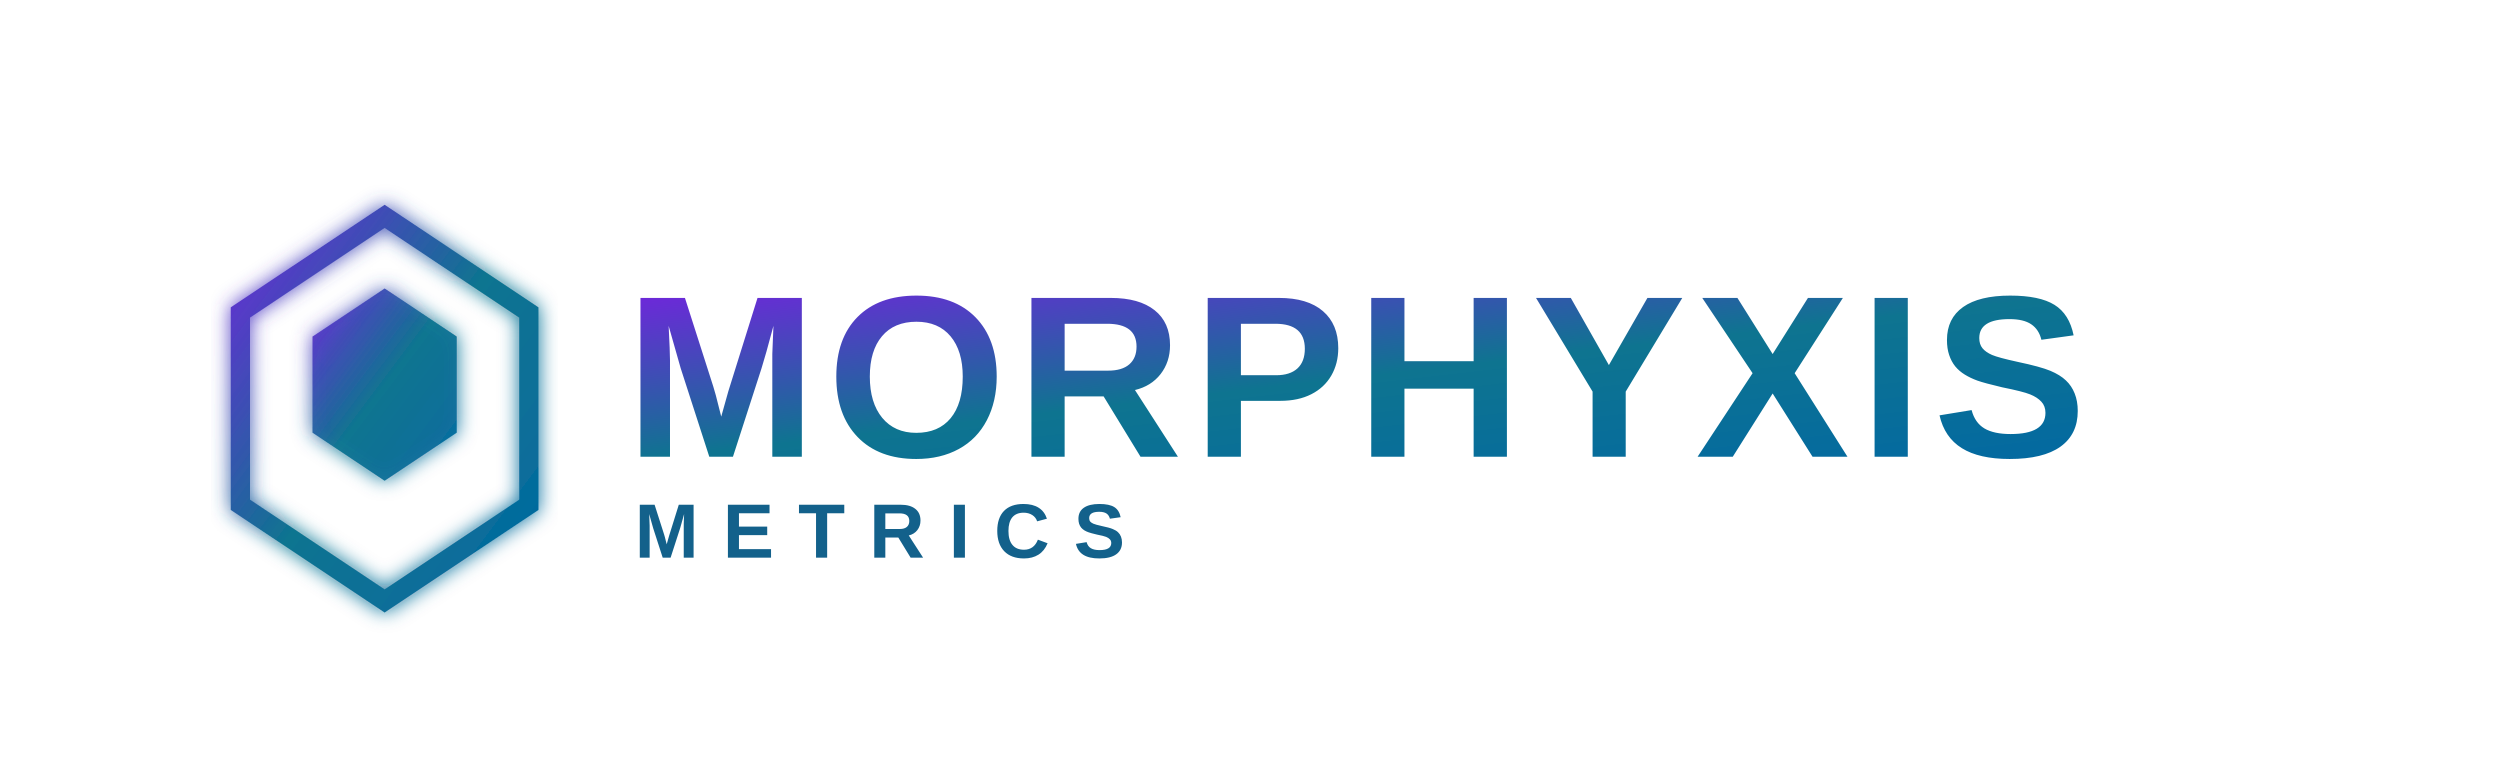
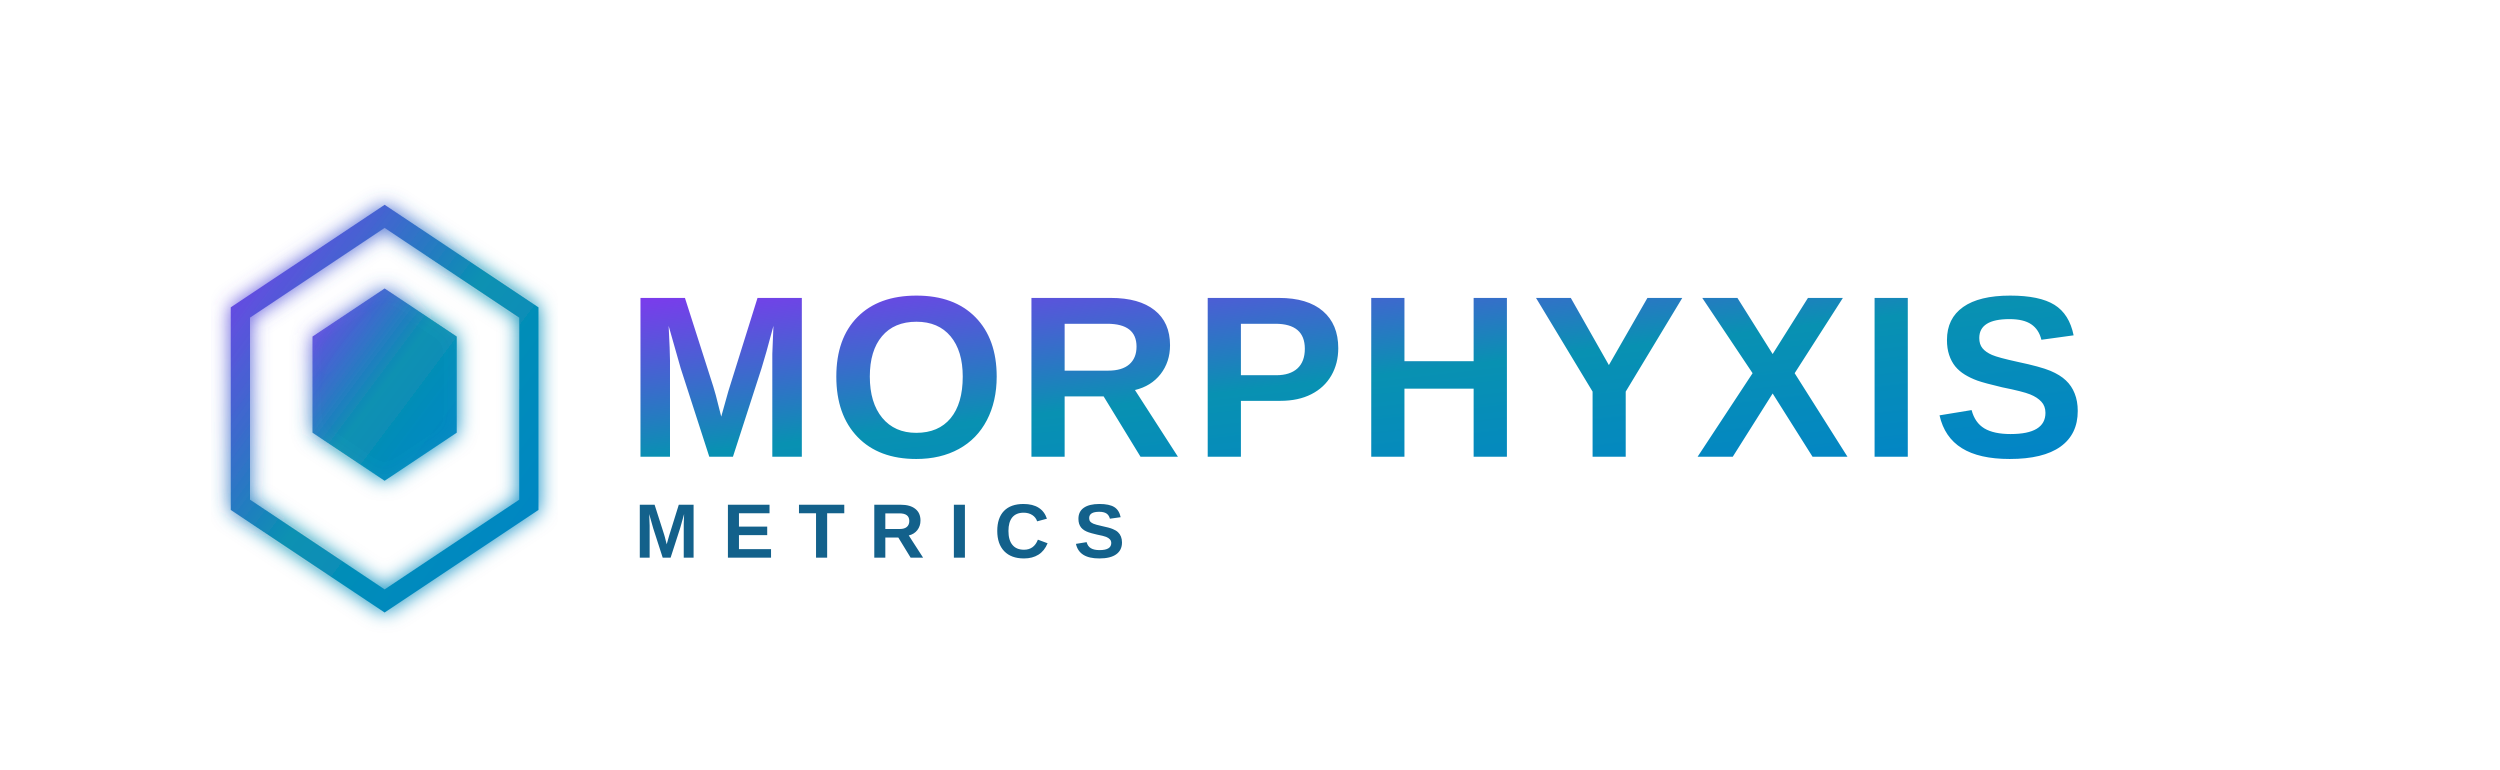
<svg xmlns="http://www.w3.org/2000/svg" width="520" height="160" viewBox="0 0 520 160">
  <defs>
    <linearGradient id="g1" x1="0" y1="0" x2="1" y2="1">
-       <stop offset="0%" stop-color="#6d28d9" />
-       <stop offset="50%" stop-color="#0e7490" />
-       <stop offset="100%" stop-color="#0369a1" />
+       <stop offset="0%" stop-color="#7c3aed" />
+       <stop offset="50%" stop-color="#0891b2" />
+       <stop offset="100%" stop-color="#0284c7" />
    </linearGradient>
    <filter id="glow">
      <feGaussianBlur stdDeviation="2" result="blur" />
      <feMerge>
        <feMergeNode in="blur" />
        <feMergeNode in="SourceGraphic" />
      </feMerge>
    </filter>
  </defs>
  <g transform="translate(40,35)" filter="url(#glow)">
    <path d="M40 10 L70 30 L70 70 L40 90 L10 70 L10 30 Z" fill="none" stroke="url(#g1)" stroke-width="4" />
    <path d="M40 25 L55 35 L55 55 L40 65 L25 55 L25 35 Z" fill="url(#g1)" opacity="0.95" />
  </g>
  <text x="130" y="95" font-family="Arial, sans-serif" font-size="48" font-weight="700" fill="url(#g1)" letter-spacing="2">
    MORPHYXIS
  </text>
  <text x="132" y="116" font-family="Arial, sans-serif" font-size="16" font-weight="600" fill="#075985" letter-spacing="5" opacity="0.95">
    METRICS
  </text>
  <line x1="130" y1="110" x2="470" y2="110" stroke="url(#g1)" stroke-width="2" opacity="0.8" />
</svg>
